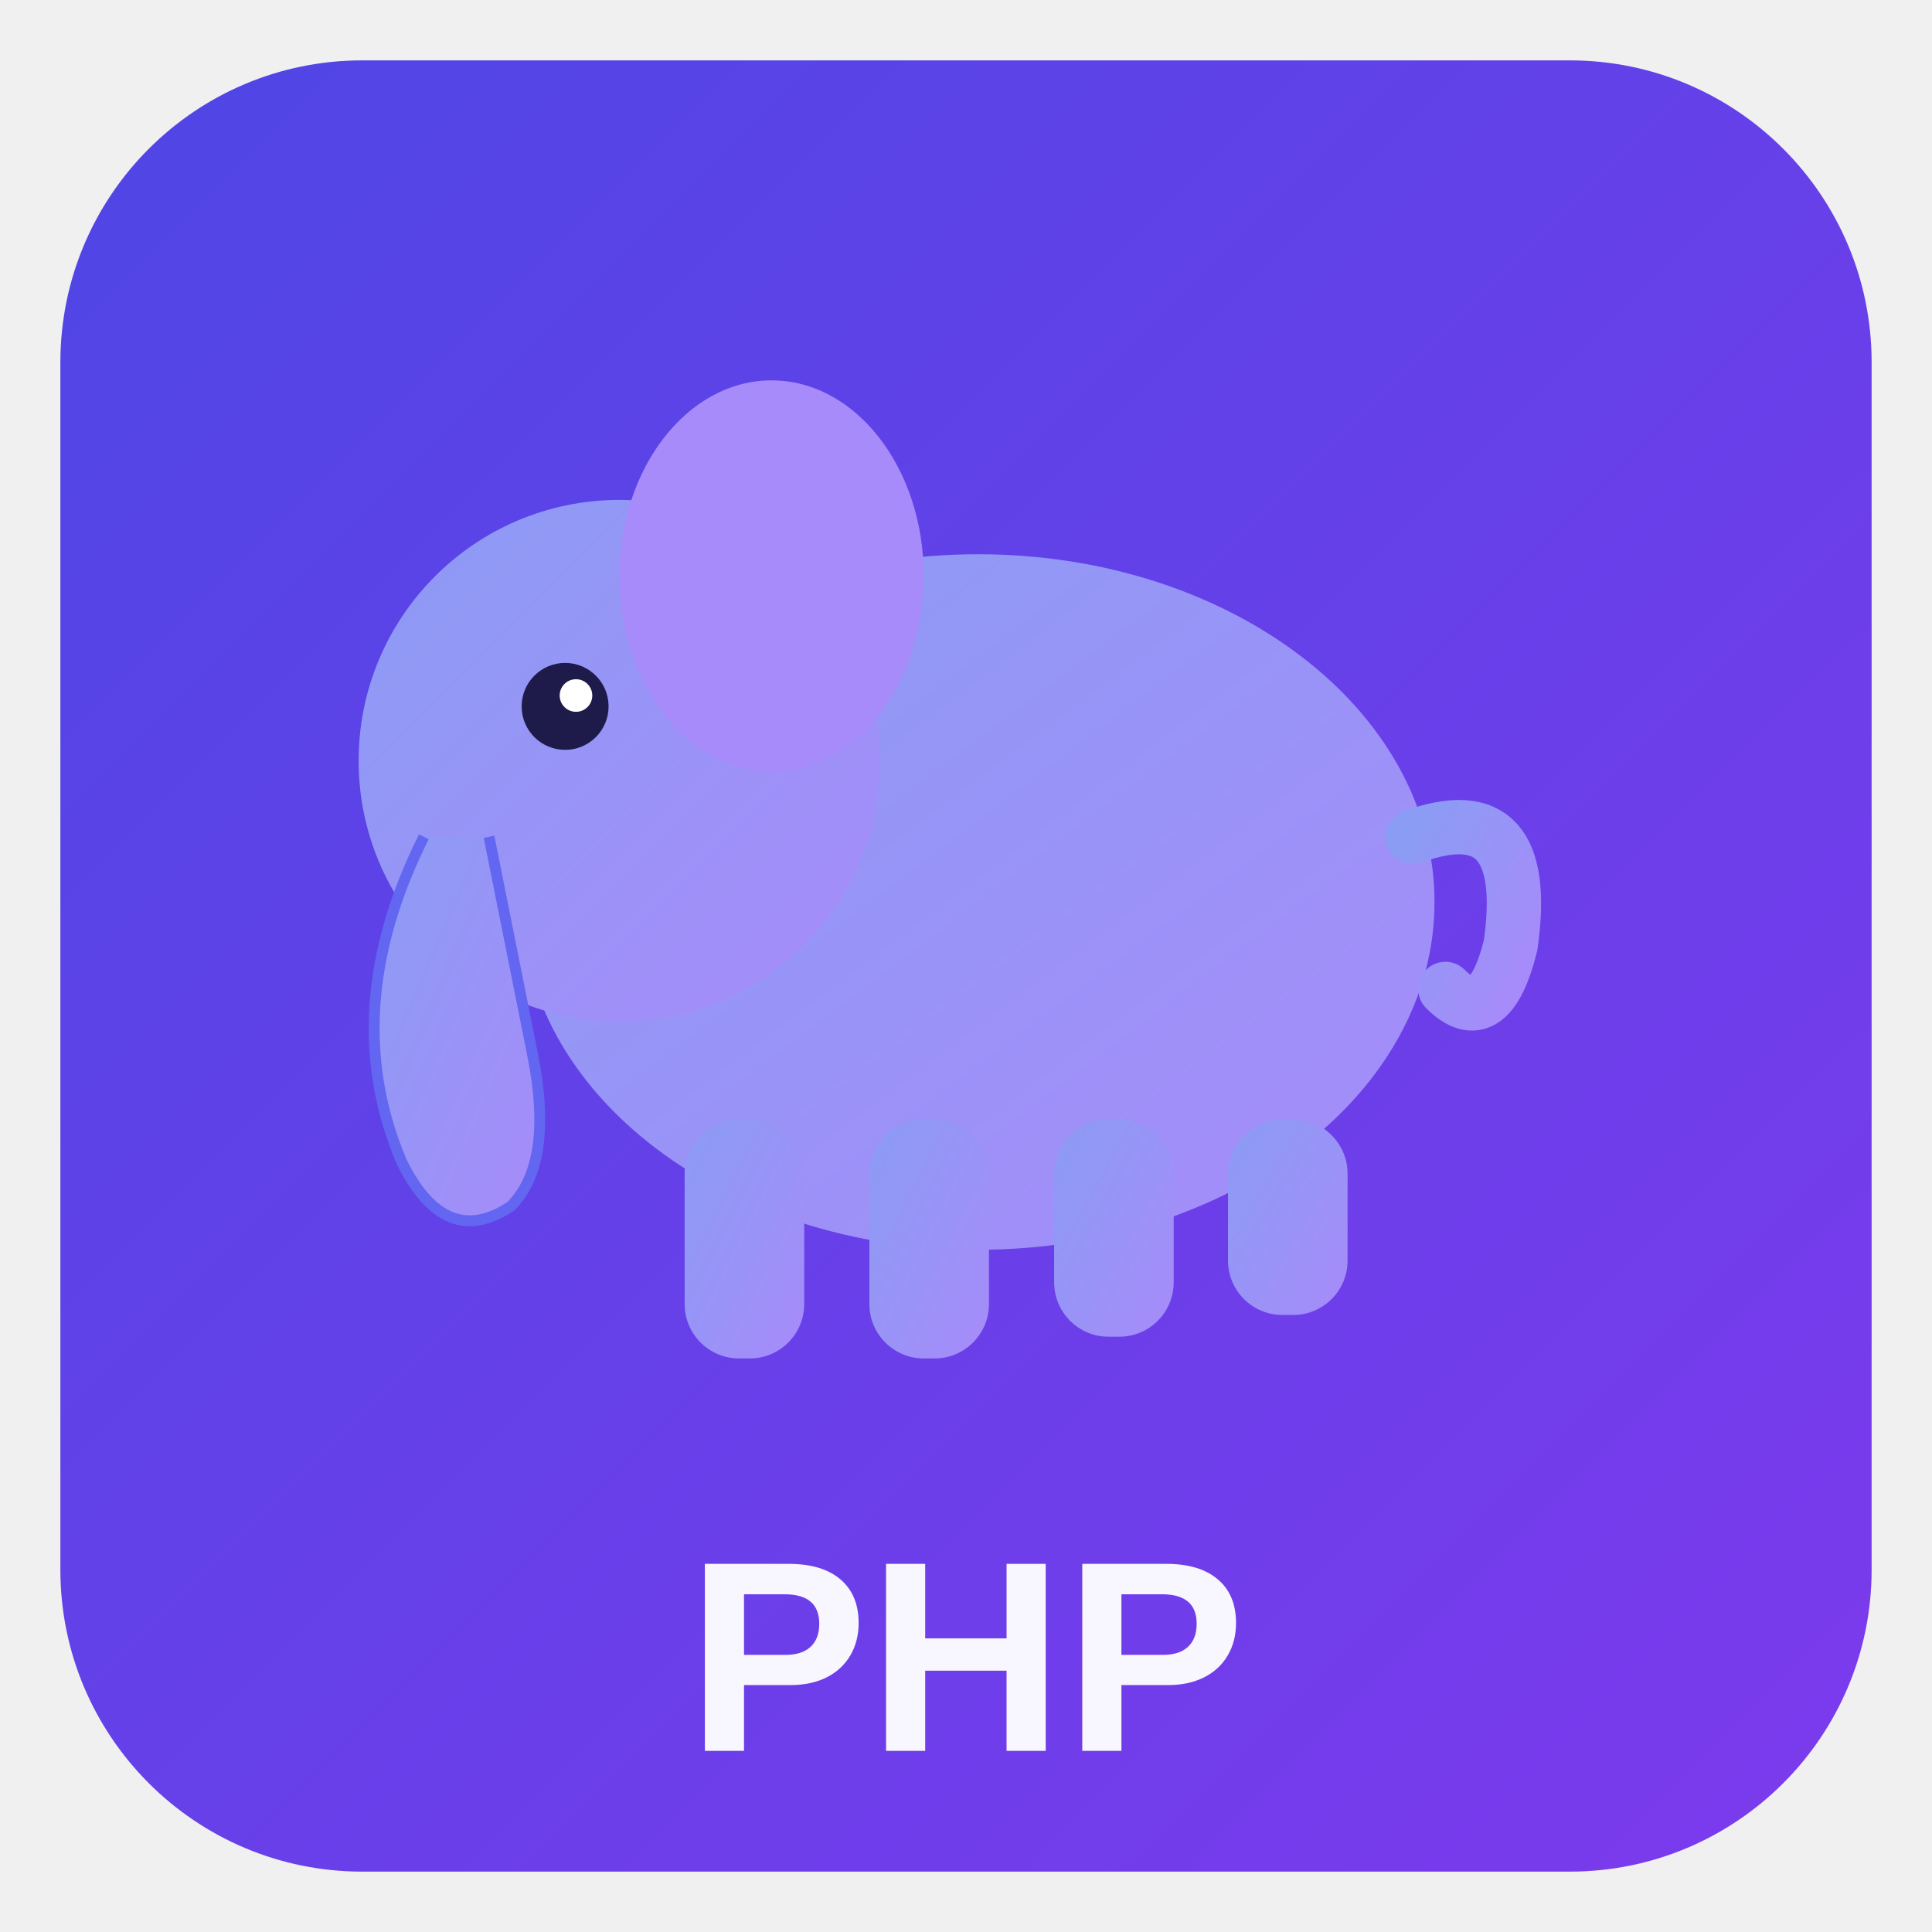
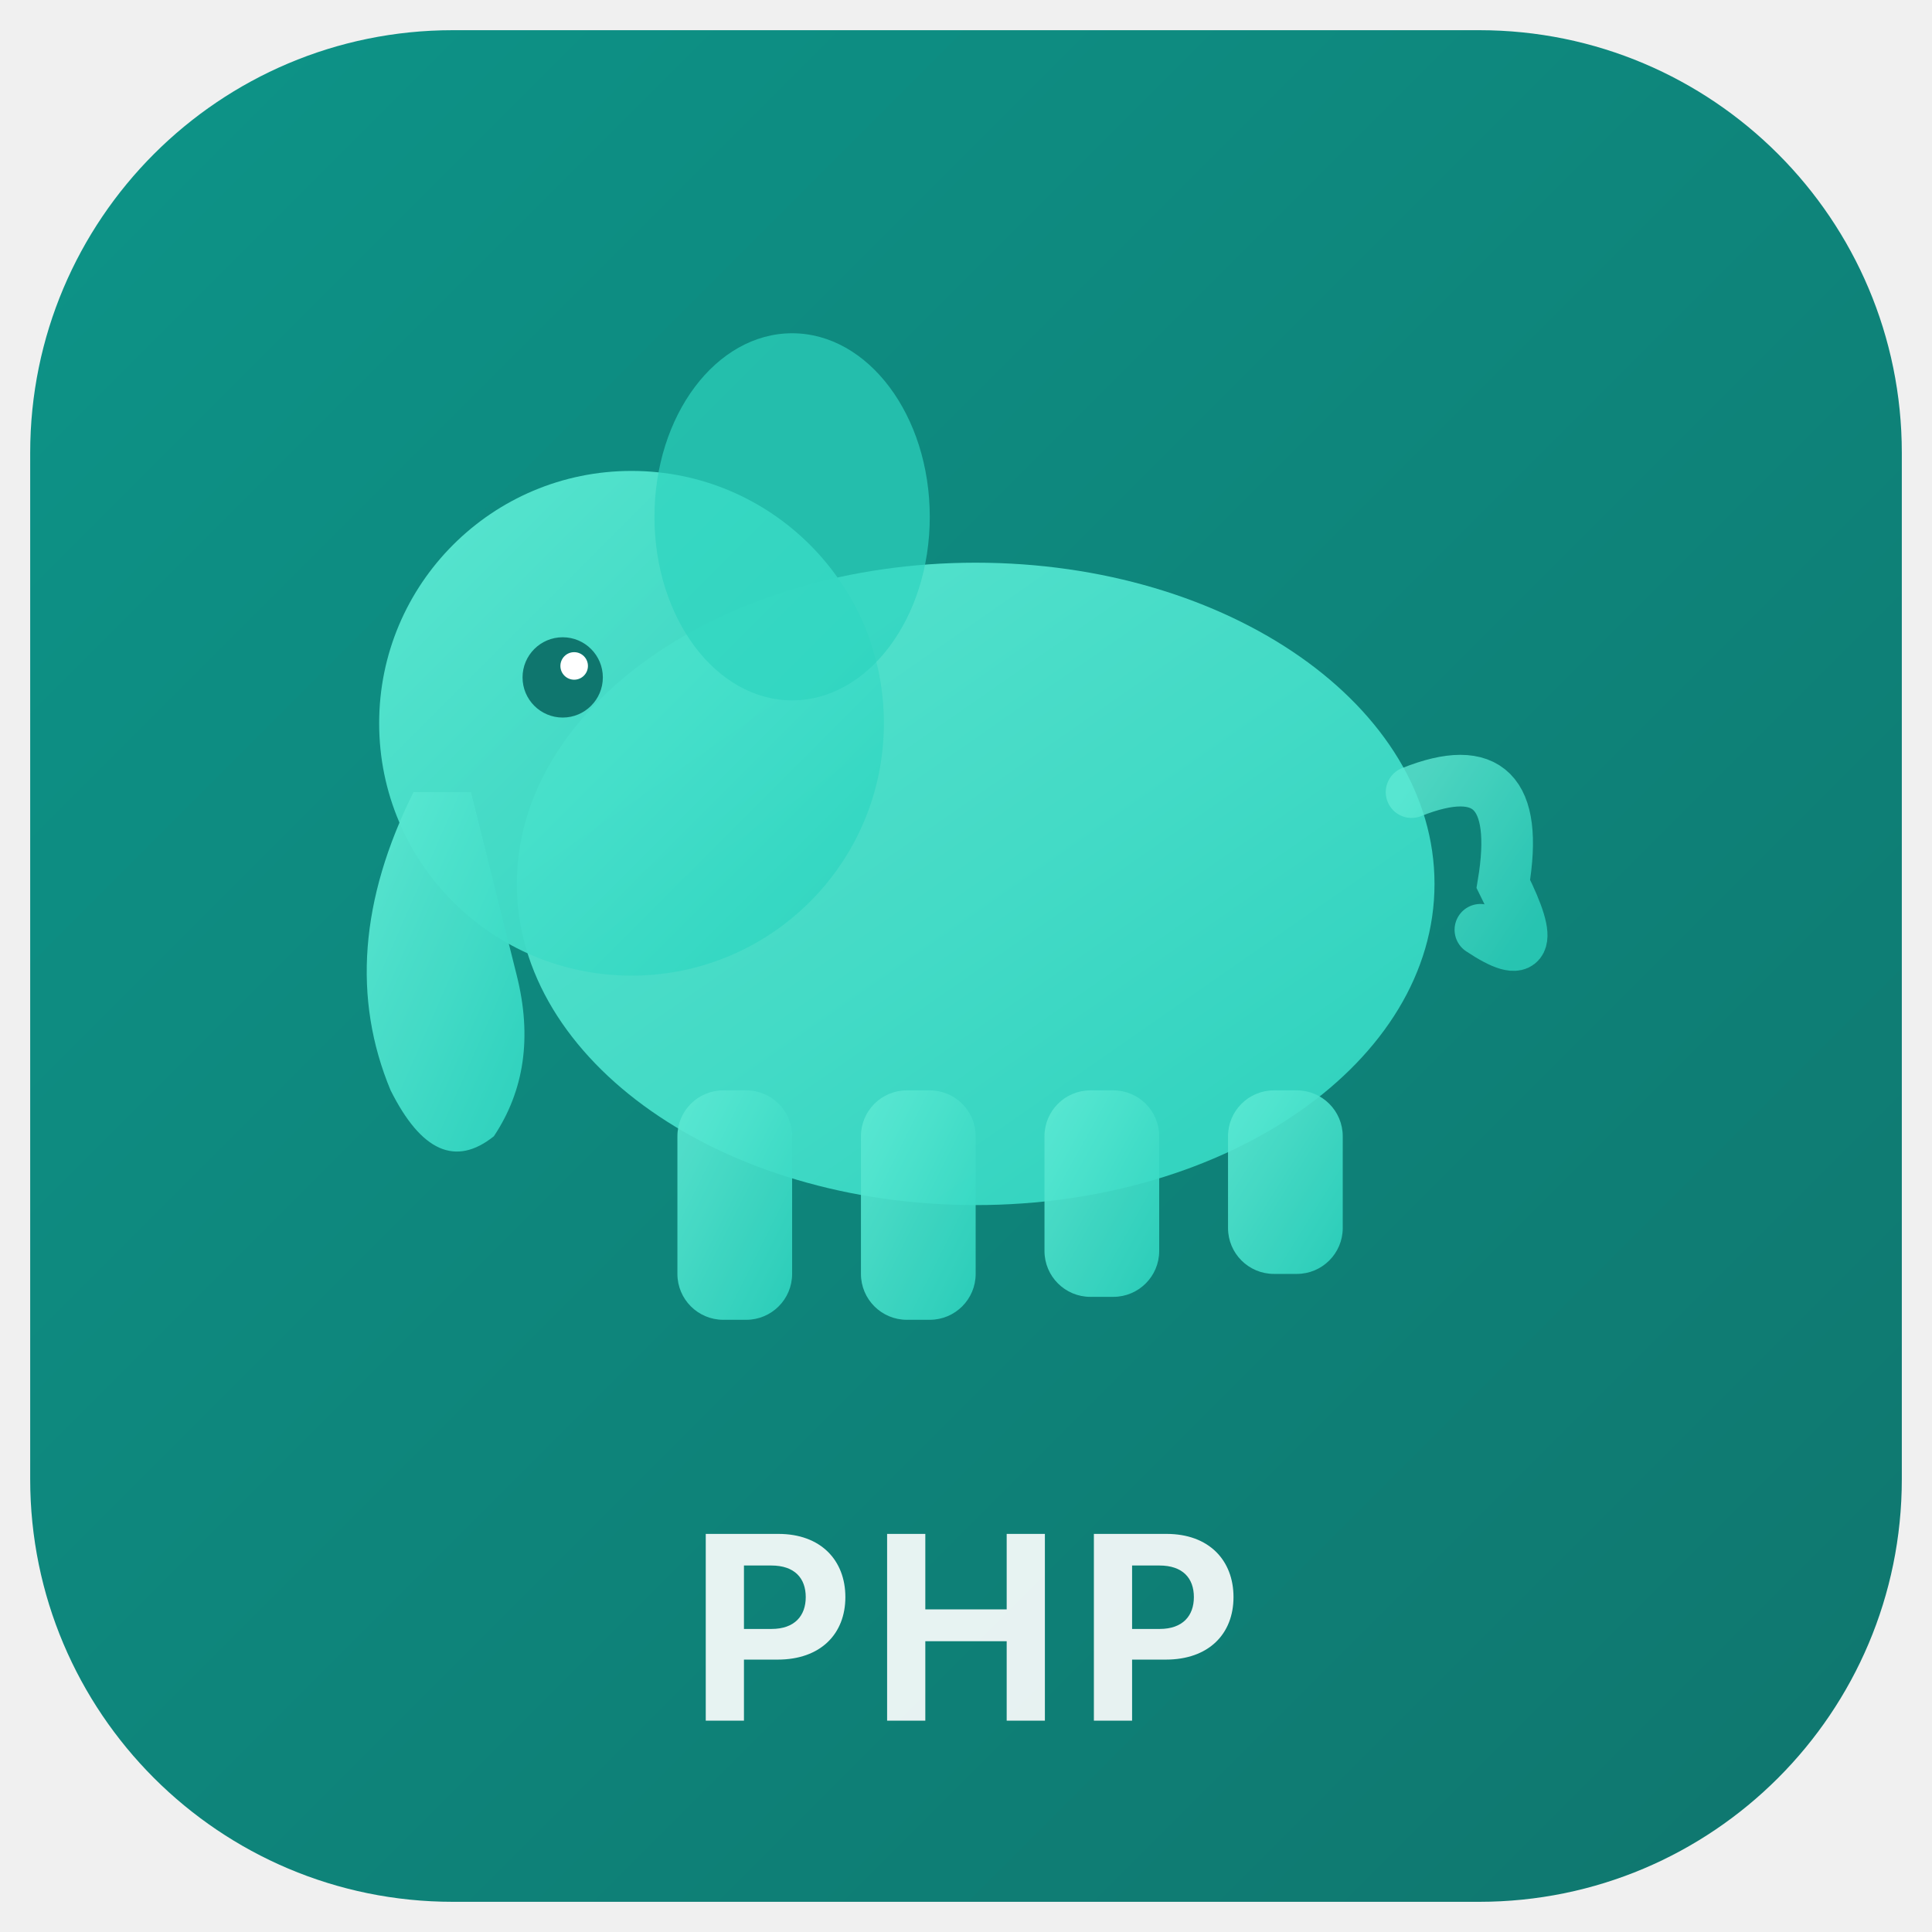
<svg xmlns="http://www.w3.org/2000/svg" viewBox="0 0 128 128">
  <defs>
-     <linearGradient id="bgGrad" x1="0%" y1="0%" x2="100%" y2="100%">
-       <stop offset="0%" style="stop-color:#4F46E5" />
-       <stop offset="100%" style="stop-color:#7C3AED" />
+     <linearGradient id="bg" x1="0%" y1="0%" x2="100%" y2="100%">
+       <stop offset="0%" stop-color="#0d9488" />
+       <stop offset="100%" stop-color="#0f766e" />
    </linearGradient>
-     <linearGradient id="phpGrad" x1="0%" y1="0%" x2="100%" y2="100%">
-       <stop offset="0%" style="stop-color:#8B9CF4" />
-       <stop offset="100%" style="stop-color:#A78BFA" />
+     <linearGradient id="el" x1="0%" y1="0%" x2="100%" y2="100%">
+       <stop offset="0%" stop-color="#5eead4" />
+       <stop offset="100%" stop-color="#2dd4bf" />
    </linearGradient>
  </defs>
-   <rect x="4" y="4" width="120" height="120" rx="20" ry="20" fill="url(#bgGrad)" />
-   <g transform="translate(18, 18) scale(0.72)">
-     <ellipse cx="65" cy="58" rx="42" ry="32" fill="url(#phpGrad)" />
-     <circle cx="32" cy="45" r="24" fill="url(#phpGrad)" />
-     <path d="M14 52 Q6 68 12 82 Q16 90 22 86 Q26 82 24 72 Q22 62 20 52" fill="url(#phpGrad)" stroke="#6366F1" stroke-width="1" />
-     <ellipse cx="46" cy="28" rx="14" ry="18" fill="#A78BFA" />
-     <circle cx="27" cy="40" r="4" fill="#1E1B4B" />
-     <circle cx="28" cy="39" r="1.5" fill="#fff" />
-     <rect x="38" y="78" width="11" height="22" rx="5" fill="url(#phpGrad)" />
-     <rect x="55" y="78" width="11" height="22" rx="5" fill="url(#phpGrad)" />
-     <rect x="72" y="78" width="11" height="20" rx="5" fill="url(#phpGrad)" />
-     <rect x="88" y="78" width="11" height="18" rx="5" fill="url(#phpGrad)" />
-     <path d="M105 52 Q116 48 114 62 Q112 70 108 66" fill="none" stroke="url(#phpGrad)" stroke-width="5" stroke-linecap="round" />
+   <rect x="2" y="2" width="124" height="124" rx="28" ry="28" fill="url(#bg)" />
+   <g transform="translate(16, 16) scale(0.76)">
+     <ellipse cx="64" cy="56" rx="40" ry="28" fill="url(#el)" opacity="0.95" />
+     <circle cx="34" cy="42" r="22" fill="url(#el)" opacity="0.95" />
+     <ellipse cx="48" cy="24" rx="12" ry="16" fill="#2dd4bf" opacity="0.7" />
+     <circle cx="28" cy="38" r="3.5" fill="#0f766e" />
+     <circle cx="29" cy="37" r="1.2" fill="#fff" />
+     <path d="M15 48 Q8 62 13 74 Q17 82 22 78 Q26 72 24 64 Q22 56 20 48" fill="url(#el)" opacity="0.95" />
+     <rect x="38" y="74" width="10" height="20" rx="4" fill="url(#el)" opacity="0.9" />
+     <rect x="54" y="74" width="10" height="20" rx="4" fill="url(#el)" opacity="0.9" />
+     <rect x="70" y="74" width="10" height="18" rx="4" fill="url(#el)" opacity="0.9" />
+     <rect x="86" y="74" width="10" height="16" rx="4" fill="url(#el)" opacity="0.9" />
+     <path d="M102 48 Q112 44 110 56 Q114 64 108 60" fill="none" stroke="url(#el)" stroke-width="4.5" stroke-linecap="round" opacity="0.8" />
  </g>
-   <text x="64" y="116" text-anchor="middle" font-family="Arial, sans-serif" font-weight="bold" font-size="18" fill="#fff" opacity="0.95">PHP</text>
+   <text x="64" y="114" text-anchor="middle" font-family="'SF Pro Display', 'Inter', Arial, sans-serif" font-weight="700" font-size="17" fill="#ffffff" opacity="0.9" letter-spacing="1">PHP</text>
</svg>
